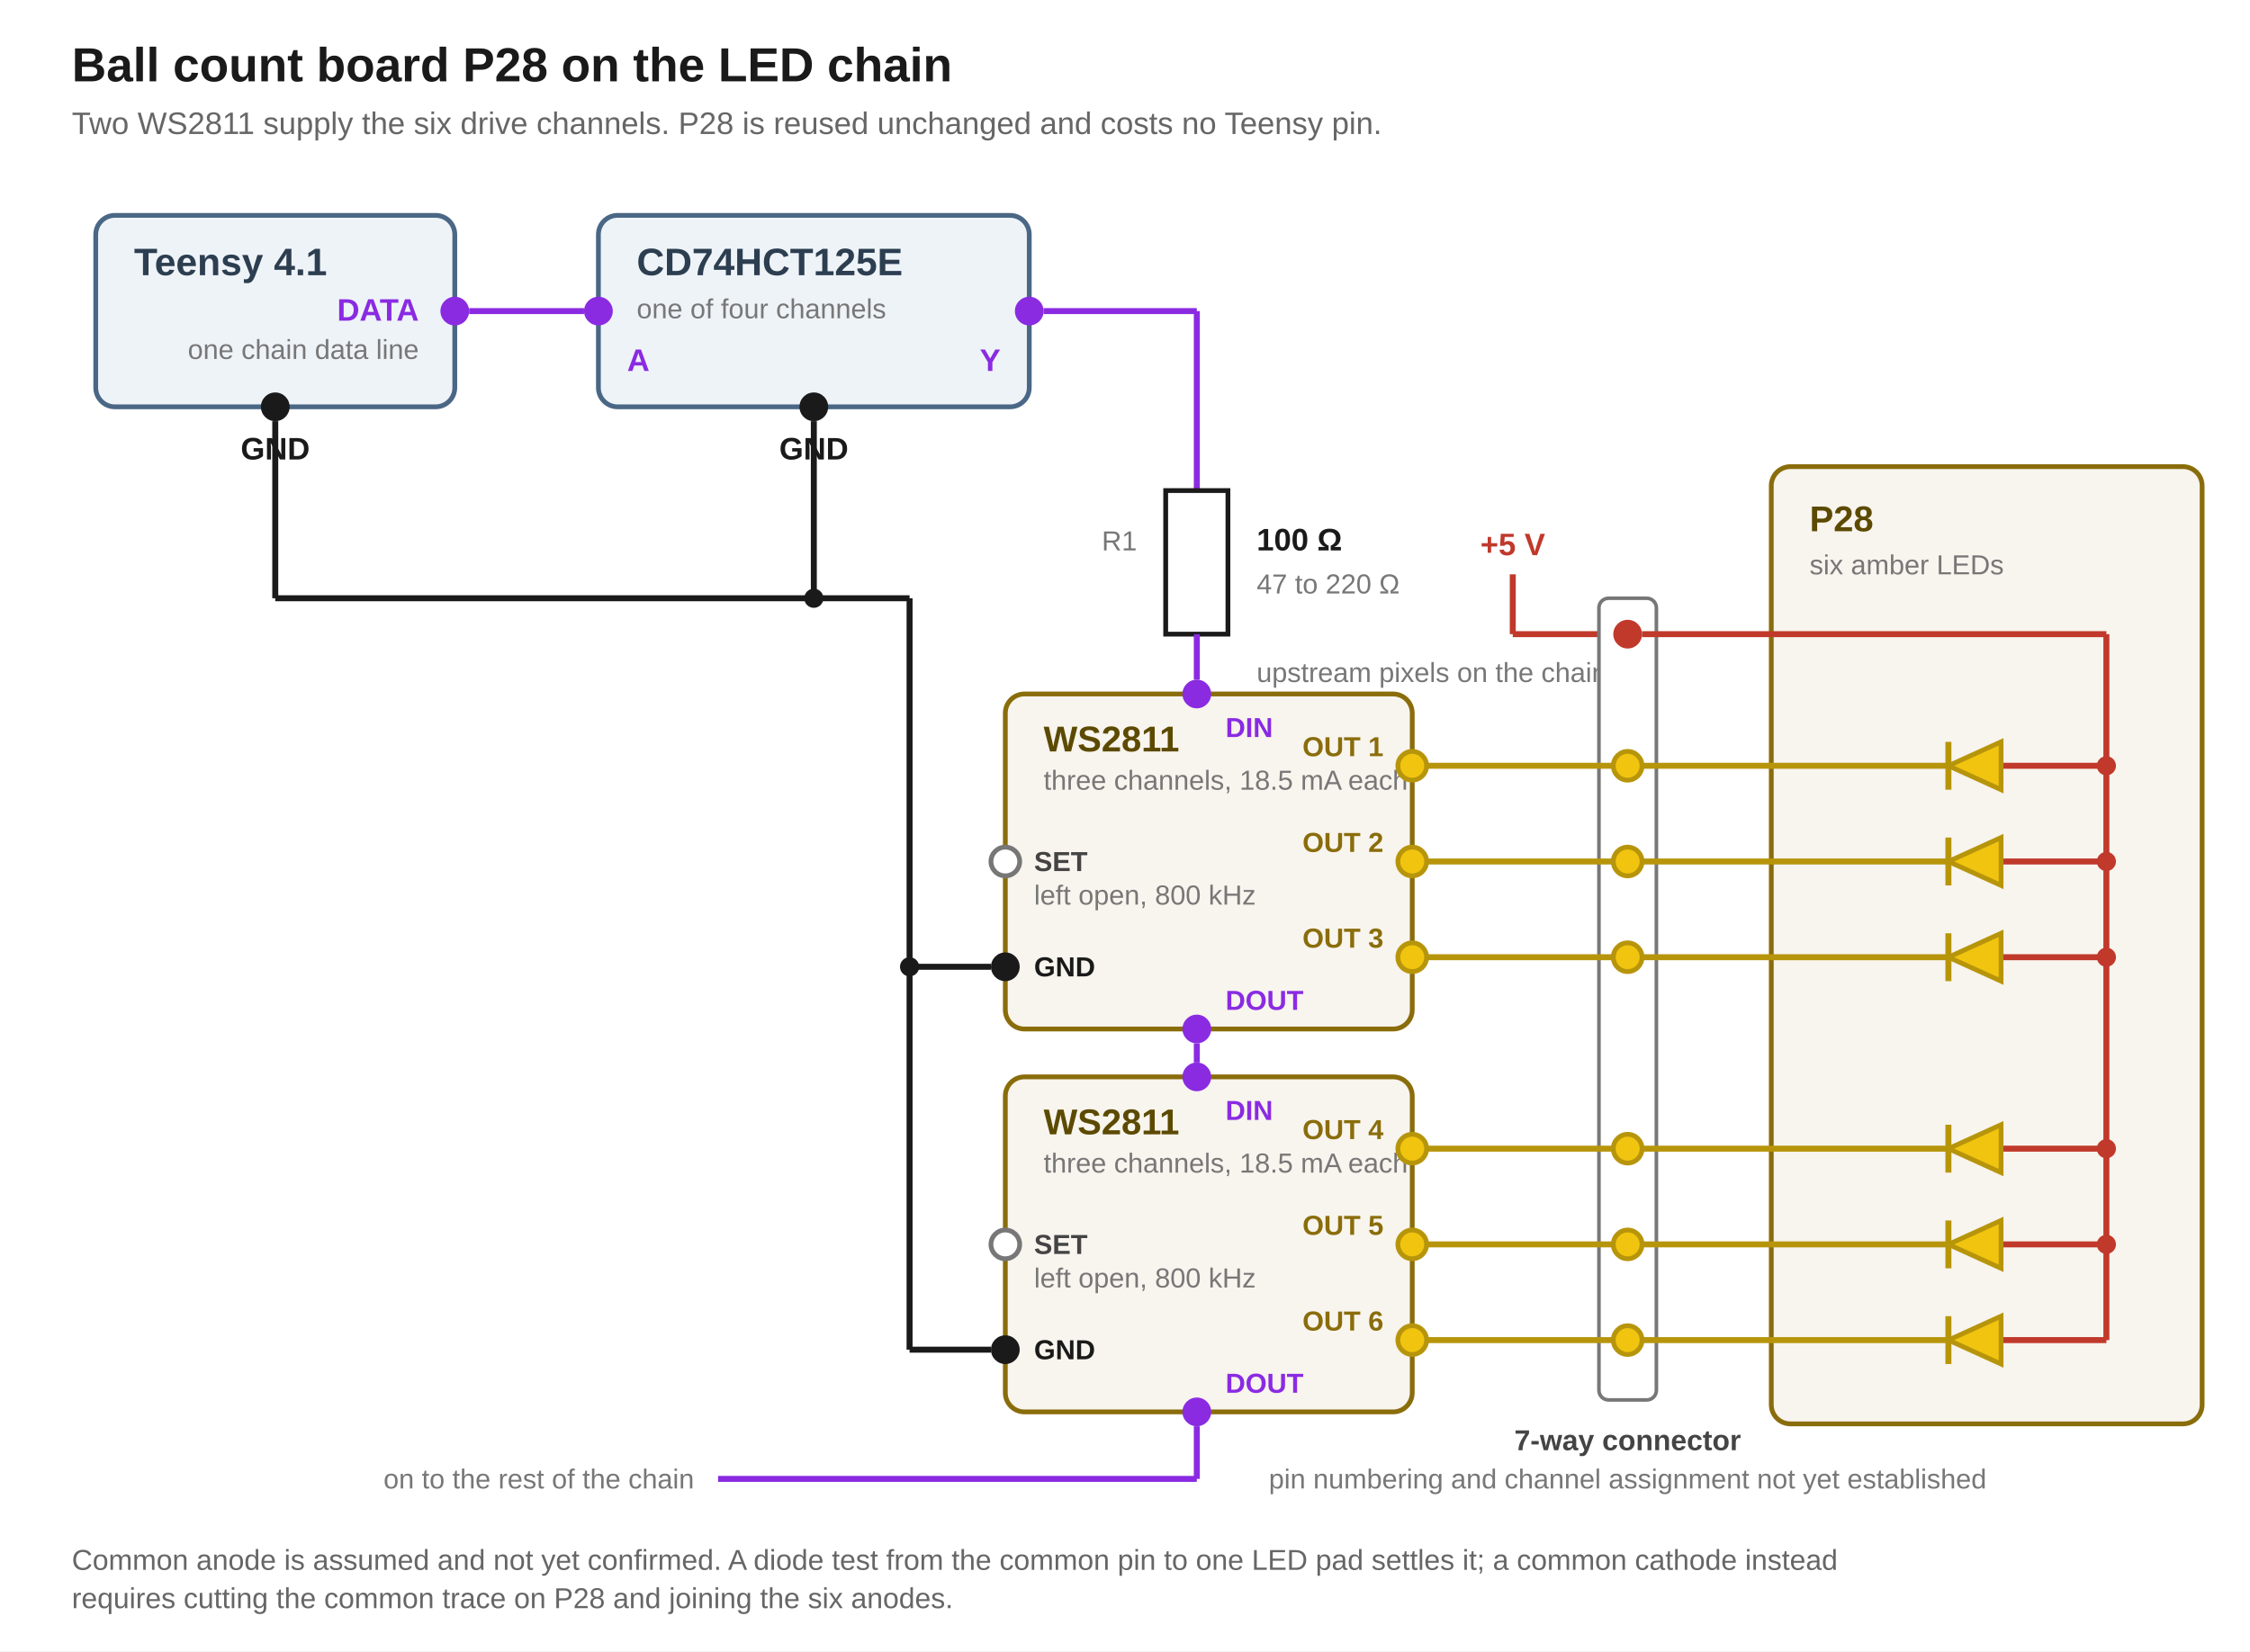
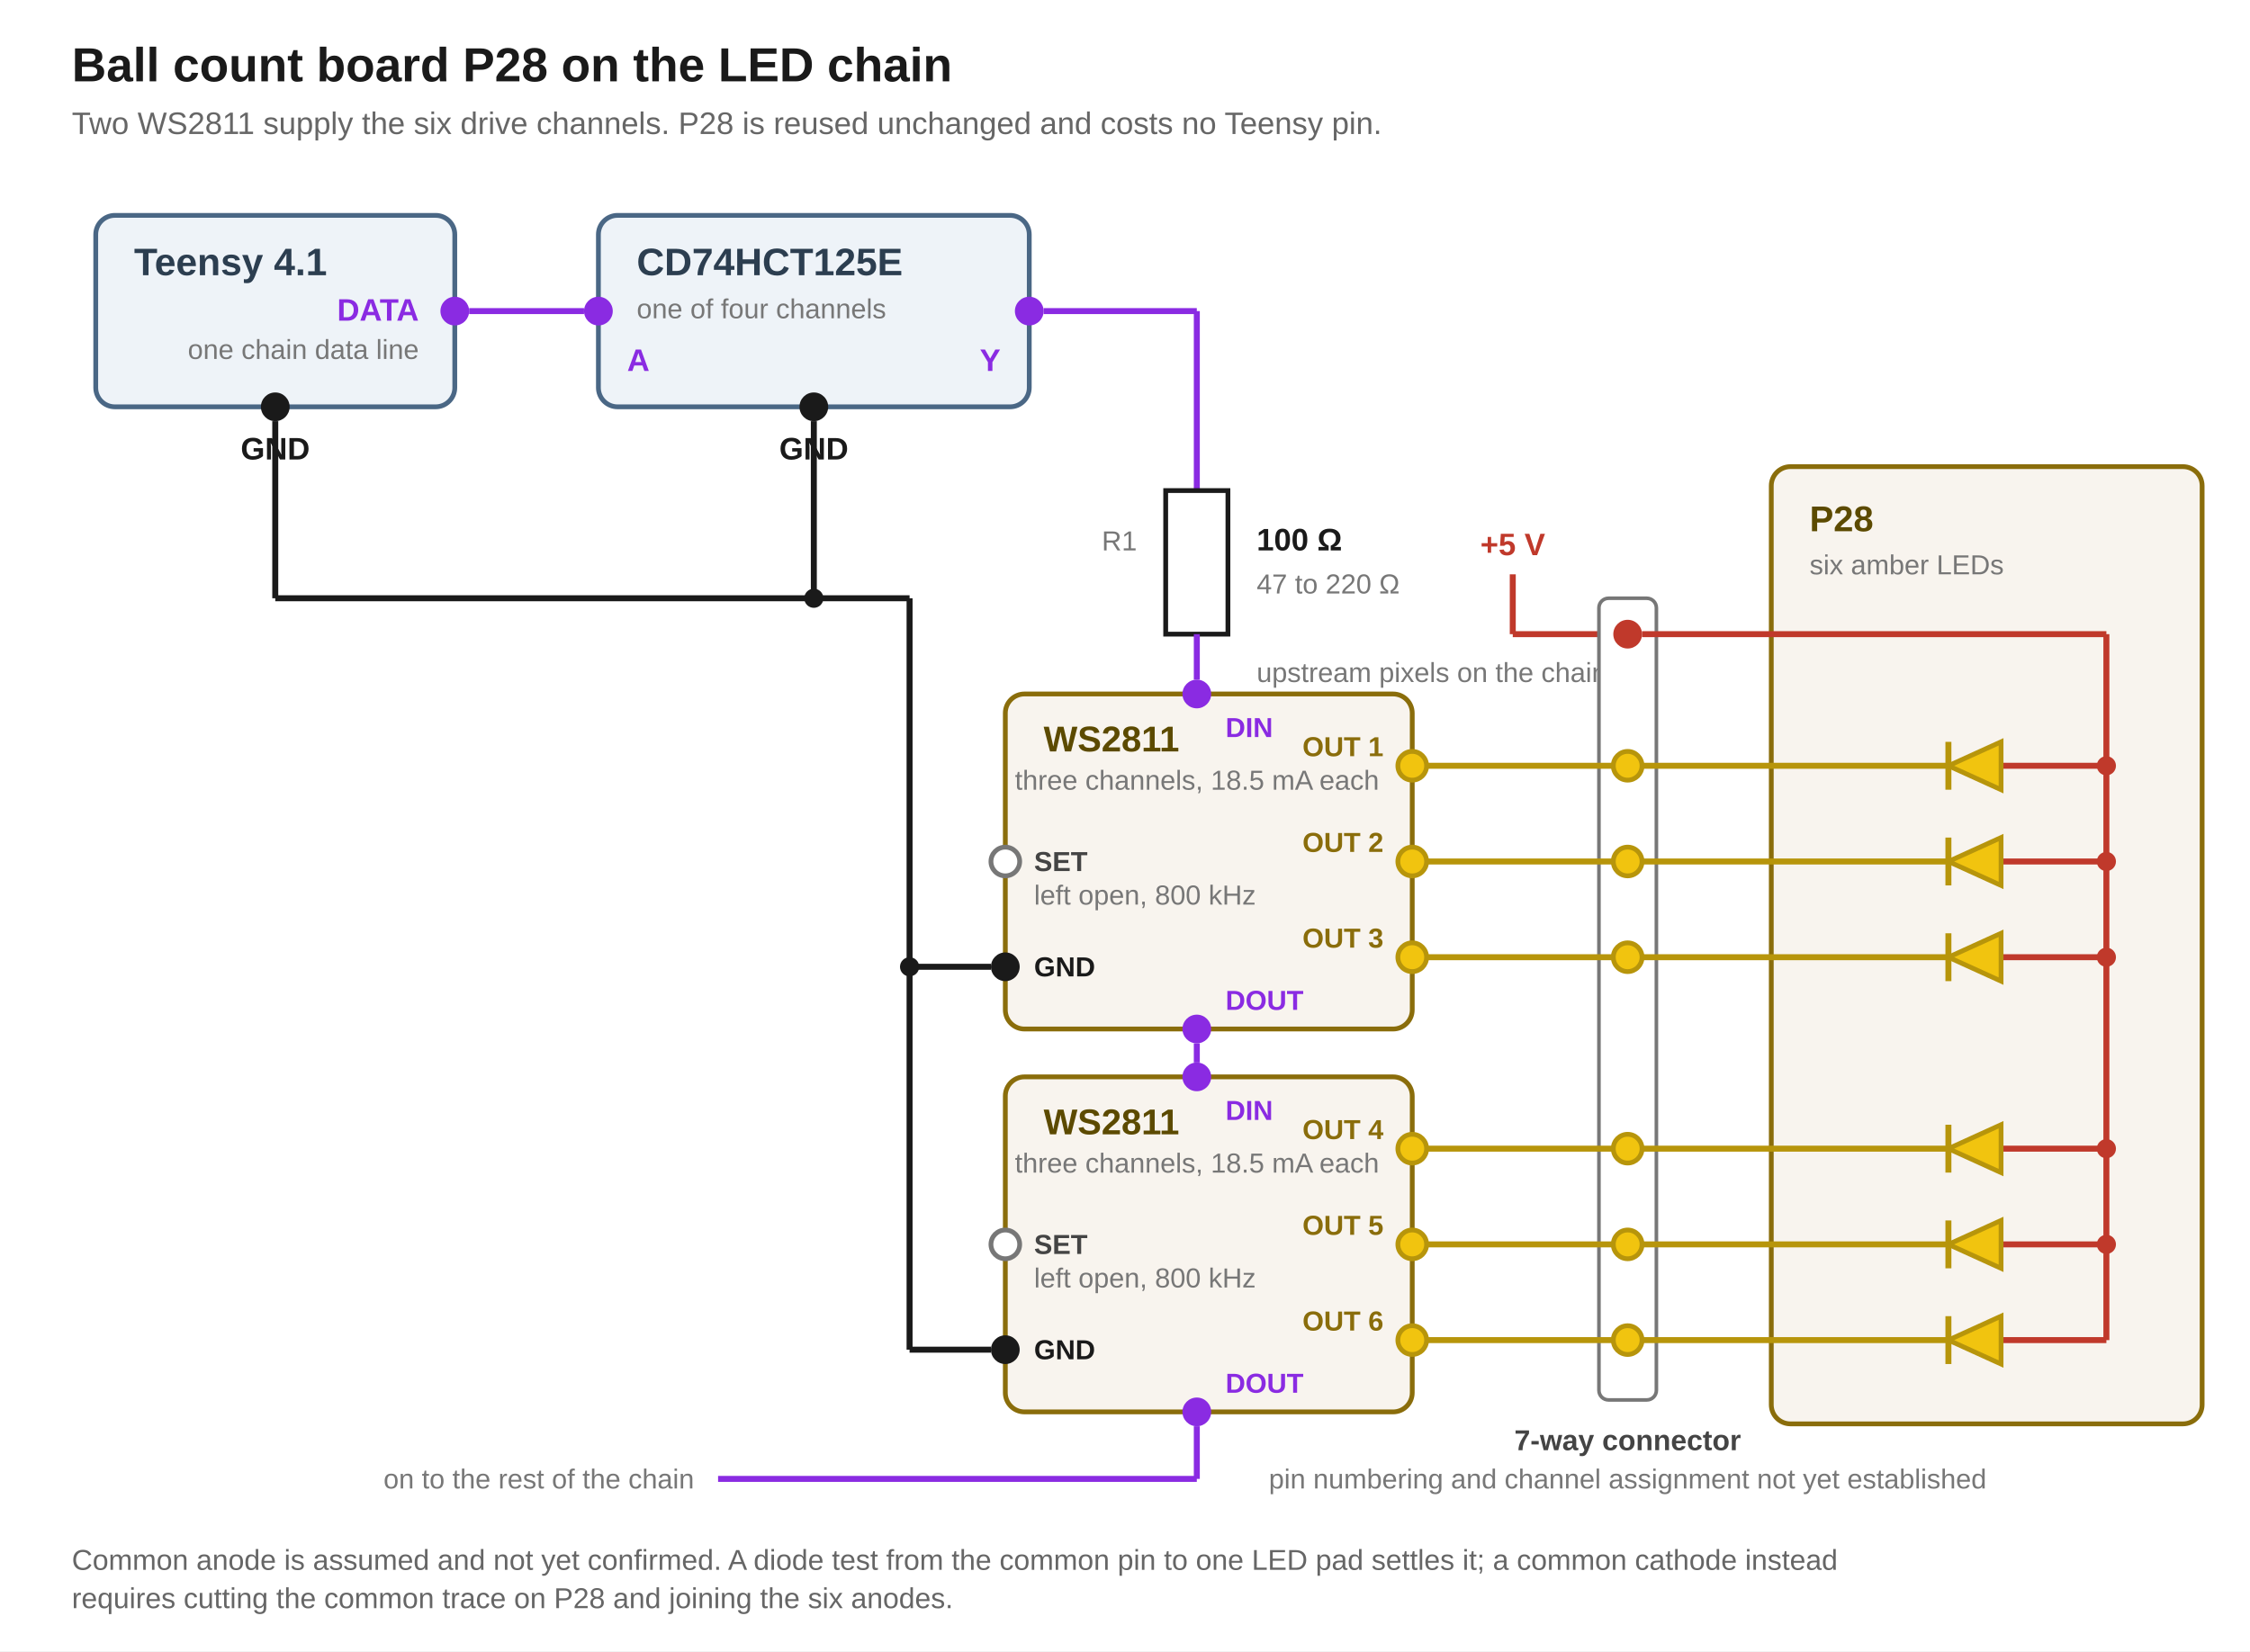
<svg xmlns="http://www.w3.org/2000/svg" viewBox="0 0 940 690" font-family="Segoe UI, Arial, sans-serif">
  <rect x="0" y="0" width="940" height="690" fill="#ffffff" />
  <text x="30" y="34" font-size="20" font-weight="700" fill="#1a1a1a">Ball count board P28 on the LED chain</text>
  <text x="30" y="56" font-size="13" fill="#666">Two WS2811 supply the six drive channels. P28 is reused unchanged and costs no Teensy pin.</text>
  <rect x="40" y="90" width="150" height="80" rx="8" fill="#eef3f8" stroke="#4a6785" stroke-width="2" />
  <text x="56" y="115" font-size="16" font-weight="700" fill="#2c3e50">Teensy 4.1</text>
  <circle cx="190" cy="130" r="6" fill="#8a2be2" />
  <text x="175" y="134" text-anchor="end" font-size="13" font-weight="700" fill="#8a2be2">DATA</text>
  <text x="175" y="150" text-anchor="end" font-size="11.5" fill="#777">one chain data line</text>
  <circle cx="115" cy="170" r="6" fill="#1a1a1a" />
  <text x="115" y="192" text-anchor="middle" font-size="13" font-weight="700" fill="#1a1a1a">GND</text>
  <rect x="250" y="90" width="180" height="80" rx="8" fill="#eef3f8" stroke="#4a6785" stroke-width="2" />
  <text x="266" y="115" font-size="16" font-weight="700" fill="#2c3e50">CD74HCT125E</text>
  <text x="266" y="133" font-size="11.5" fill="#777">one of four channels</text>
  <circle cx="250" cy="130" r="6" fill="#8a2be2" />
  <text x="262" y="155" font-size="13" font-weight="700" fill="#8a2be2">A</text>
  <circle cx="430" cy="130" r="6" fill="#8a2be2" />
  <text x="418" y="155" text-anchor="end" font-size="13" font-weight="700" fill="#8a2be2">Y</text>
  <circle cx="340" cy="170" r="6" fill="#1a1a1a" />
  <text x="340" y="192" text-anchor="middle" font-size="13" font-weight="700" fill="#1a1a1a">GND</text>
  <line x1="196" y1="130" x2="244" y2="130" stroke="#8a2be2" stroke-width="2.5" />
  <line x1="436" y1="130" x2="500" y2="130" stroke="#8a2be2" stroke-width="2.5" />
  <line x1="500" y1="130" x2="500" y2="205" stroke="#8a2be2" stroke-width="2.5" />
  <line x1="115" y1="176" x2="115" y2="250" stroke="#1a1a1a" stroke-width="2.5" />
  <line x1="115" y1="250" x2="380" y2="250" stroke="#1a1a1a" stroke-width="2.5" />
  <line x1="340" y1="176" x2="340" y2="250" stroke="#1a1a1a" stroke-width="2.5" />
  <circle cx="340" cy="250" r="4" fill="#1a1a1a" />
  <line x1="380" y1="250" x2="380" y2="564" stroke="#1a1a1a" stroke-width="2.5" />
  <line x1="380" y1="404" x2="414" y2="404" stroke="#1a1a1a" stroke-width="2.5" />
  <circle cx="380" cy="404" r="4" fill="#1a1a1a" />
  <line x1="380" y1="564" x2="414" y2="564" stroke="#1a1a1a" stroke-width="2.5" />
  <rect x="487" y="205" width="26" height="60" fill="#ffffff" stroke="#1a1a1a" stroke-width="2" />
  <text x="475" y="230" text-anchor="end" font-size="11.5" fill="#777">R1</text>
  <text x="525" y="230" font-size="13" font-weight="700" fill="#1a1a1a">100 Ω</text>
  <text x="525" y="248" font-size="11.5" fill="#777">47 to 220 Ω</text>
  <line x1="500" y1="265" x2="500" y2="284" stroke="#8a2be2" stroke-width="2.5" />
  <text x="525" y="285" font-size="11.5" fill="#777">upstream pixels on the chain</text>
  <rect x="420" y="290" width="170" height="140" rx="8" fill="#f8f4ee" stroke="#8a6d0b" stroke-width="2" />
  <text x="436" y="314" font-size="15" font-weight="700" fill="#5c4a00">WS2811</text>
-   <text x="436" y="330" font-size="11.5" fill="#777">three channels, 18.5 mA each</text>
+   <text x="424" y="330" font-size="11.5" fill="#777">three channels, 18.5 mA each</text>
  <circle cx="500" cy="290" r="6" fill="#8a2be2" />
  <text x="512" y="308" font-size="11.5" font-weight="700" fill="#8a2be2">DIN</text>
  <circle cx="500" cy="430" r="6" fill="#8a2be2" />
  <text x="512" y="422" font-size="11.5" font-weight="700" fill="#8a2be2">DOUT</text>
  <circle cx="420" cy="404" r="6" fill="#1a1a1a" />
  <text x="432" y="408" font-size="11.5" font-weight="700" fill="#1a1a1a">GND</text>
  <circle cx="420" cy="360" r="6" fill="#ffffff" stroke="#777" stroke-width="2" />
  <text x="432" y="364" font-size="11.5" font-weight="700" fill="#444">SET</text>
  <text x="432" y="378" font-size="11.5" fill="#777">left open, 800 kHz</text>
  <circle cx="590" cy="320" r="6" fill="#f1c40f" stroke="#b7950b" stroke-width="2" />
  <text x="578" y="316" text-anchor="end" font-size="11.5" font-weight="700" fill="#8a6d0b">OUT 1</text>
  <circle cx="590" cy="360" r="6" fill="#f1c40f" stroke="#b7950b" stroke-width="2" />
  <text x="578" y="356" text-anchor="end" font-size="11.5" font-weight="700" fill="#8a6d0b">OUT 2</text>
  <circle cx="590" cy="400" r="6" fill="#f1c40f" stroke="#b7950b" stroke-width="2" />
  <text x="578" y="396" text-anchor="end" font-size="11.5" font-weight="700" fill="#8a6d0b">OUT 3</text>
  <line x1="500" y1="436" x2="500" y2="444" stroke="#8a2be2" stroke-width="2.5" />
  <rect x="420" y="450" width="170" height="140" rx="8" fill="#f8f4ee" stroke="#8a6d0b" stroke-width="2" />
  <text x="436" y="474" font-size="15" font-weight="700" fill="#5c4a00">WS2811</text>
-   <text x="436" y="490" font-size="11.5" fill="#777">three channels, 18.5 mA each</text>
+   <text x="424" y="490" font-size="11.5" fill="#777">three channels, 18.5 mA each</text>
  <circle cx="500" cy="450" r="6" fill="#8a2be2" />
  <text x="512" y="468" font-size="11.5" font-weight="700" fill="#8a2be2">DIN</text>
  <circle cx="500" cy="590" r="6" fill="#8a2be2" />
  <text x="512" y="582" font-size="11.5" font-weight="700" fill="#8a2be2">DOUT</text>
  <circle cx="420" cy="564" r="6" fill="#1a1a1a" />
  <text x="432" y="568" font-size="11.5" font-weight="700" fill="#1a1a1a">GND</text>
  <circle cx="420" cy="520" r="6" fill="#ffffff" stroke="#777" stroke-width="2" />
  <text x="432" y="524" font-size="11.5" font-weight="700" fill="#444">SET</text>
  <text x="432" y="538" font-size="11.5" fill="#777">left open, 800 kHz</text>
  <circle cx="590" cy="480" r="6" fill="#f1c40f" stroke="#b7950b" stroke-width="2" />
  <text x="578" y="476" text-anchor="end" font-size="11.5" font-weight="700" fill="#8a6d0b">OUT 4</text>
  <circle cx="590" cy="520" r="6" fill="#f1c40f" stroke="#b7950b" stroke-width="2" />
  <text x="578" y="516" text-anchor="end" font-size="11.5" font-weight="700" fill="#8a6d0b">OUT 5</text>
  <circle cx="590" cy="560" r="6" fill="#f1c40f" stroke="#b7950b" stroke-width="2" />
  <text x="578" y="556" text-anchor="end" font-size="11.5" font-weight="700" fill="#8a6d0b">OUT 6</text>
  <line x1="500" y1="596" x2="500" y2="618" stroke="#8a2be2" stroke-width="2.5" />
  <line x1="500" y1="618" x2="300" y2="618" stroke="#8a2be2" stroke-width="2.5" />
  <text x="290" y="622" text-anchor="end" font-size="11.5" fill="#777">on to the rest of the chain</text>
  <text x="632" y="232" text-anchor="middle" font-size="13" font-weight="700" fill="#c0392b">+5 V</text>
  <line x1="632" y1="240" x2="632" y2="265" stroke="#c0392b" stroke-width="2.5" />
  <line x1="632" y1="265" x2="674" y2="265" stroke="#c0392b" stroke-width="2.5" />
  <rect x="668" y="250" width="24" height="335" rx="4" fill="#ffffff" stroke="#777" stroke-width="1.5" />
  <circle cx="680" cy="265" r="6" fill="#c0392b" />
  <circle cx="680" cy="320" r="6" fill="#f1c40f" stroke="#b7950b" stroke-width="2" />
  <circle cx="680" cy="360" r="6" fill="#f1c40f" stroke="#b7950b" stroke-width="2" />
  <circle cx="680" cy="400" r="6" fill="#f1c40f" stroke="#b7950b" stroke-width="2" />
  <circle cx="680" cy="480" r="6" fill="#f1c40f" stroke="#b7950b" stroke-width="2" />
  <circle cx="680" cy="520" r="6" fill="#f1c40f" stroke="#b7950b" stroke-width="2" />
  <circle cx="680" cy="560" r="6" fill="#f1c40f" stroke="#b7950b" stroke-width="2" />
  <text x="680" y="606" text-anchor="middle" font-size="12" font-weight="700" fill="#444">7-way connector</text>
  <text x="680" y="622" text-anchor="middle" font-size="11.5" fill="#777">pin numbering and channel assignment not yet established</text>
  <line x1="596" y1="320" x2="674" y2="320" stroke="#b7950b" stroke-width="2.5" />
  <line x1="596" y1="360" x2="674" y2="360" stroke="#b7950b" stroke-width="2.5" />
  <line x1="596" y1="400" x2="674" y2="400" stroke="#b7950b" stroke-width="2.5" />
  <line x1="596" y1="480" x2="674" y2="480" stroke="#b7950b" stroke-width="2.5" />
  <line x1="596" y1="520" x2="674" y2="520" stroke="#b7950b" stroke-width="2.5" />
  <line x1="596" y1="560" x2="674" y2="560" stroke="#b7950b" stroke-width="2.5" />
  <rect x="740" y="195" width="180" height="400" rx="8" fill="#f8f4ee" stroke="#8a6d0b" stroke-width="2" />
  <text x="756" y="222" font-size="15" font-weight="700" fill="#5c4a00">P28</text>
  <text x="756" y="240" font-size="11.5" fill="#777">six amber LEDs</text>
  <line x1="686" y1="265" x2="880" y2="265" stroke="#c0392b" stroke-width="2.5" />
  <line x1="880" y1="265" x2="880" y2="560" stroke="#c0392b" stroke-width="2.5" />
  <circle cx="880" cy="320" r="4" fill="#c0392b" />
  <circle cx="880" cy="360" r="4" fill="#c0392b" />
  <circle cx="880" cy="400" r="4" fill="#c0392b" />
  <circle cx="880" cy="480" r="4" fill="#c0392b" />
  <circle cx="880" cy="520" r="4" fill="#c0392b" />
  <line x1="880" y1="320" x2="836" y2="320" stroke="#c0392b" stroke-width="2.5" />
  <polygon points="836,310 836,330 814,320" fill="#f1c40f" stroke="#b7950b" stroke-width="2" />
  <line x1="814" y1="310" x2="814" y2="330" stroke="#b7950b" stroke-width="2.5" />
  <line x1="814" y1="320" x2="686" y2="320" stroke="#b7950b" stroke-width="2.5" />
  <line x1="880" y1="360" x2="836" y2="360" stroke="#c0392b" stroke-width="2.5" />
  <polygon points="836,350 836,370 814,360" fill="#f1c40f" stroke="#b7950b" stroke-width="2" />
  <line x1="814" y1="350" x2="814" y2="370" stroke="#b7950b" stroke-width="2.5" />
  <line x1="814" y1="360" x2="686" y2="360" stroke="#b7950b" stroke-width="2.5" />
  <line x1="880" y1="400" x2="836" y2="400" stroke="#c0392b" stroke-width="2.5" />
  <polygon points="836,390 836,410 814,400" fill="#f1c40f" stroke="#b7950b" stroke-width="2" />
  <line x1="814" y1="390" x2="814" y2="410" stroke="#b7950b" stroke-width="2.5" />
  <line x1="814" y1="400" x2="686" y2="400" stroke="#b7950b" stroke-width="2.5" />
  <line x1="880" y1="480" x2="836" y2="480" stroke="#c0392b" stroke-width="2.5" />
  <polygon points="836,470 836,490 814,480" fill="#f1c40f" stroke="#b7950b" stroke-width="2" />
  <line x1="814" y1="470" x2="814" y2="490" stroke="#b7950b" stroke-width="2.5" />
  <line x1="814" y1="480" x2="686" y2="480" stroke="#b7950b" stroke-width="2.5" />
  <line x1="880" y1="520" x2="836" y2="520" stroke="#c0392b" stroke-width="2.5" />
  <polygon points="836,510 836,530 814,520" fill="#f1c40f" stroke="#b7950b" stroke-width="2" />
  <line x1="814" y1="510" x2="814" y2="530" stroke="#b7950b" stroke-width="2.5" />
  <line x1="814" y1="520" x2="686" y2="520" stroke="#b7950b" stroke-width="2.5" />
  <line x1="880" y1="560" x2="836" y2="560" stroke="#c0392b" stroke-width="2.5" />
  <polygon points="836,550 836,570 814,560" fill="#f1c40f" stroke="#b7950b" stroke-width="2" />
  <line x1="814" y1="550" x2="814" y2="570" stroke="#b7950b" stroke-width="2.5" />
  <line x1="814" y1="560" x2="686" y2="560" stroke="#b7950b" stroke-width="2.5" />
  <text x="30" y="656" font-size="12" fill="#666">Common anode is assumed and not yet confirmed. A diode test from the common pin to one LED pad settles it; a common cathode instead</text>
  <text x="30" y="672" font-size="12" fill="#666">requires cutting the common trace on P28 and joining the six anodes.</text>
</svg>
